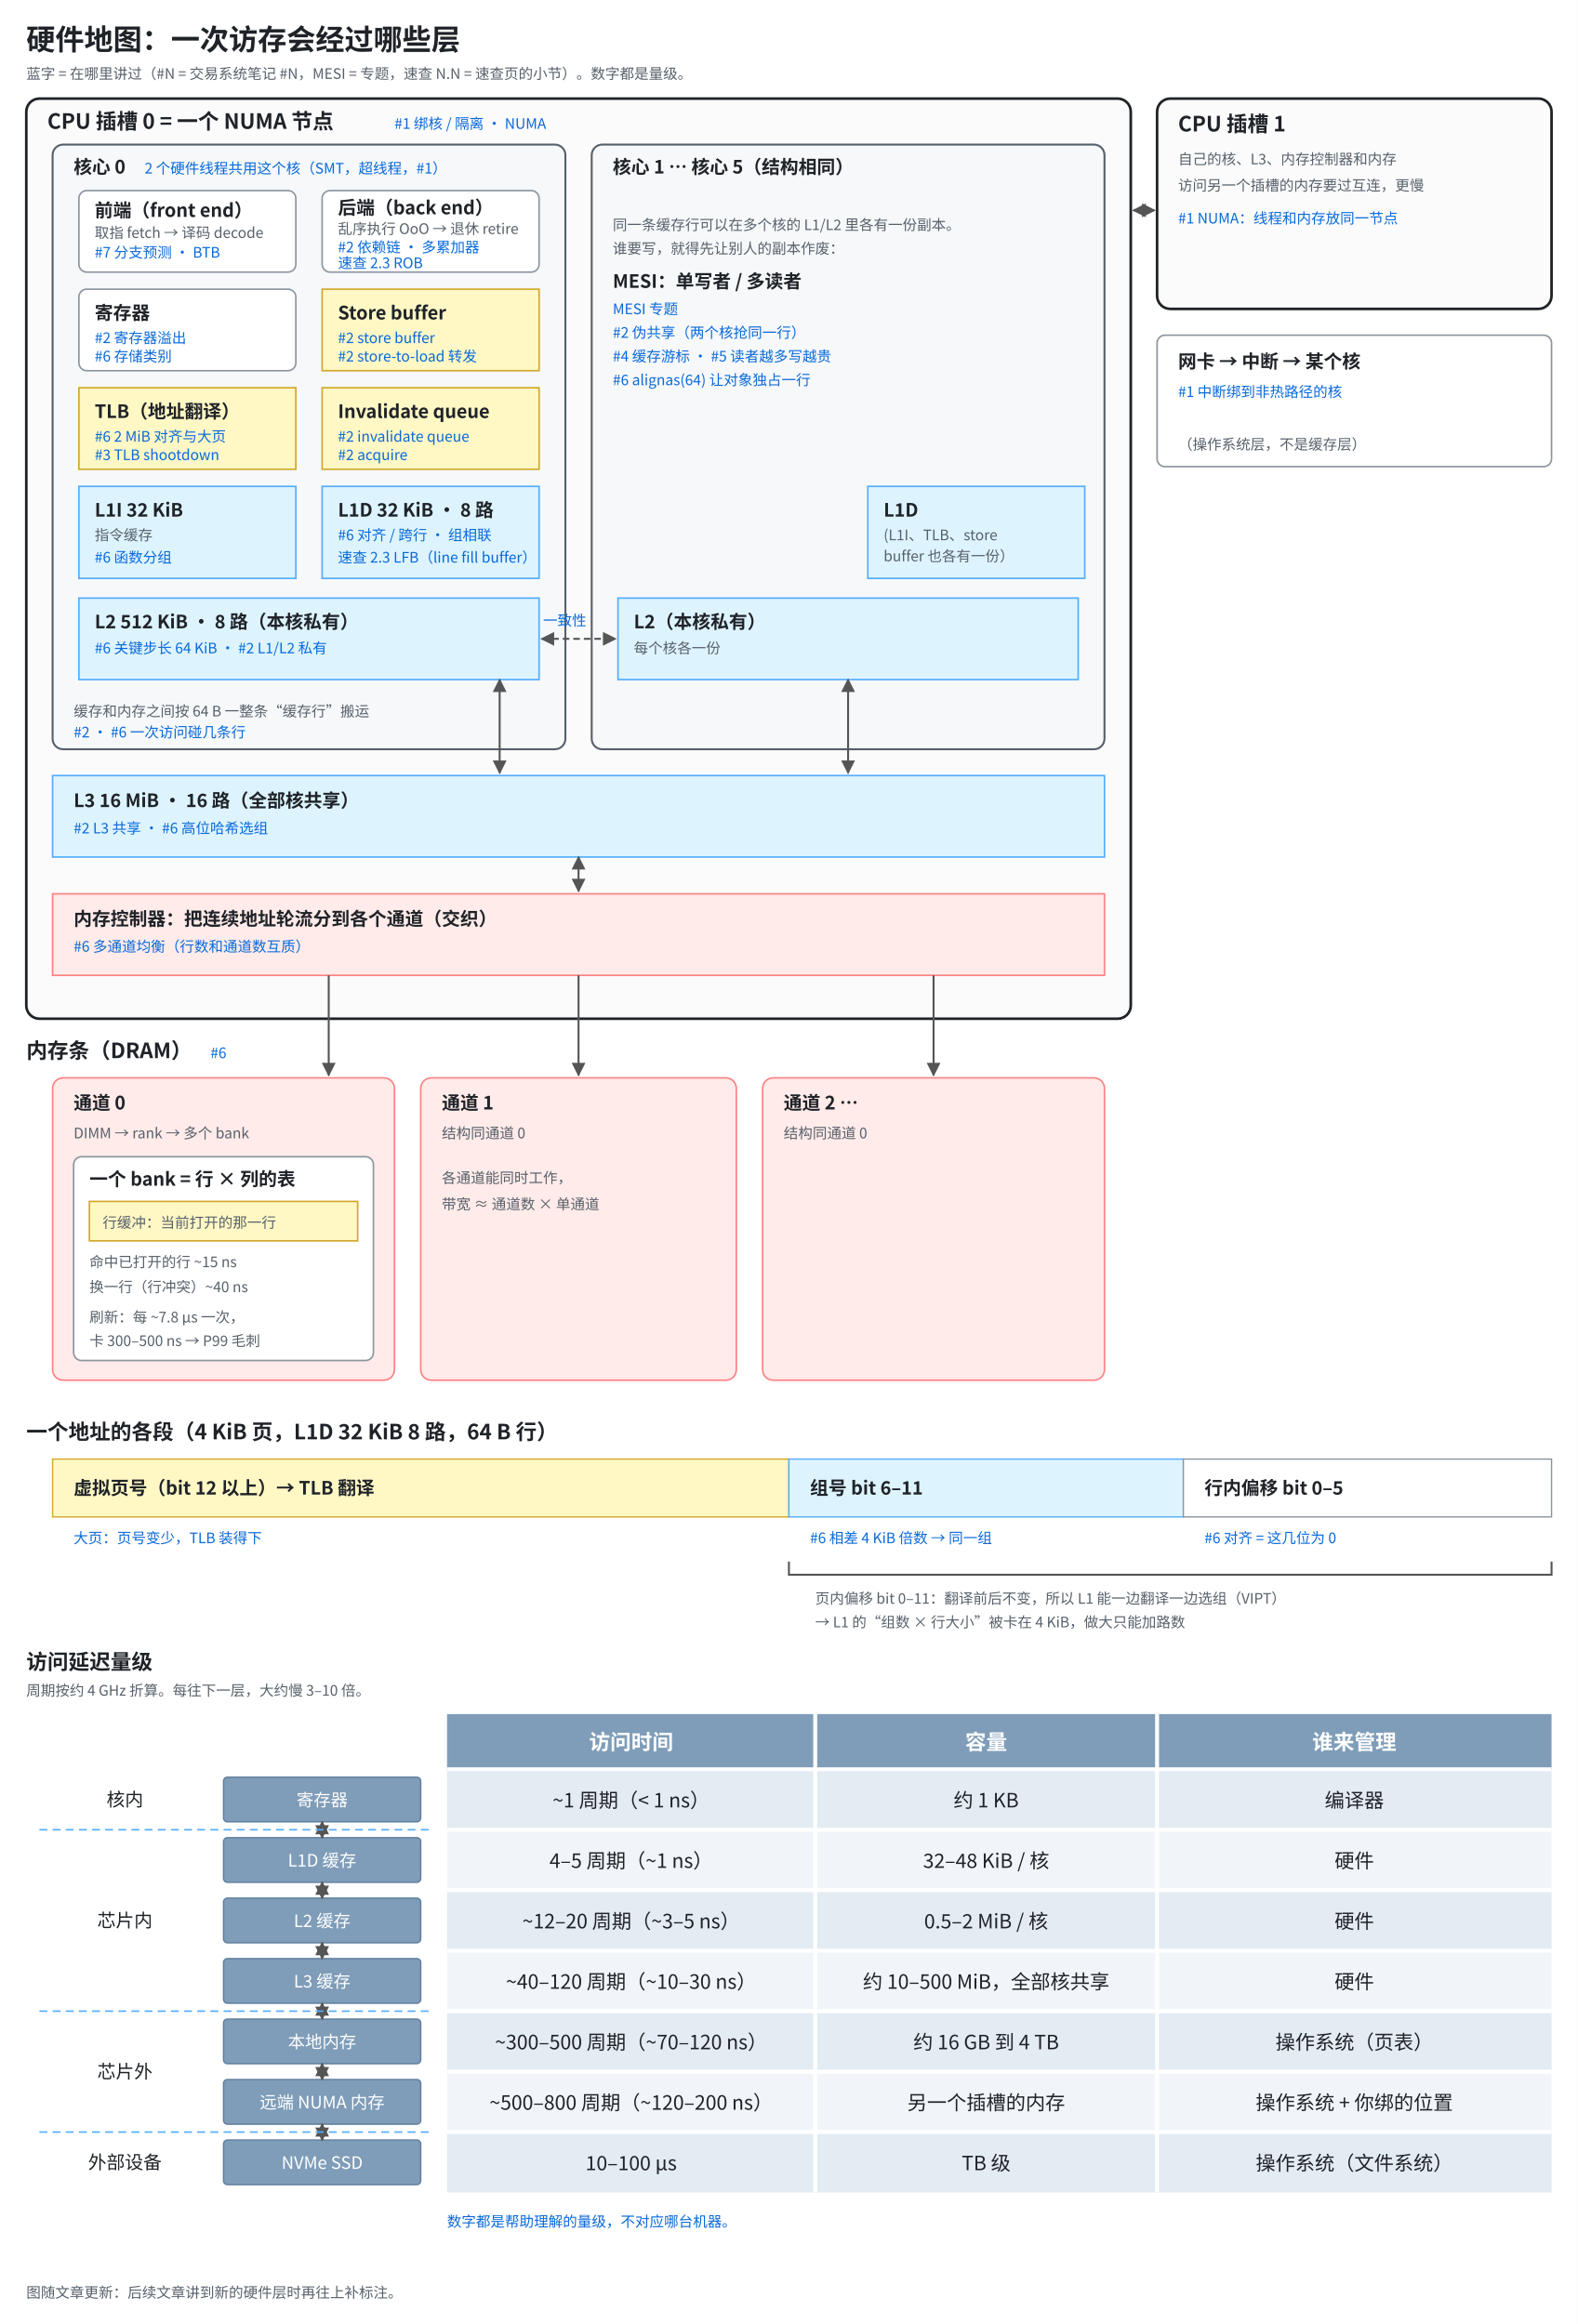
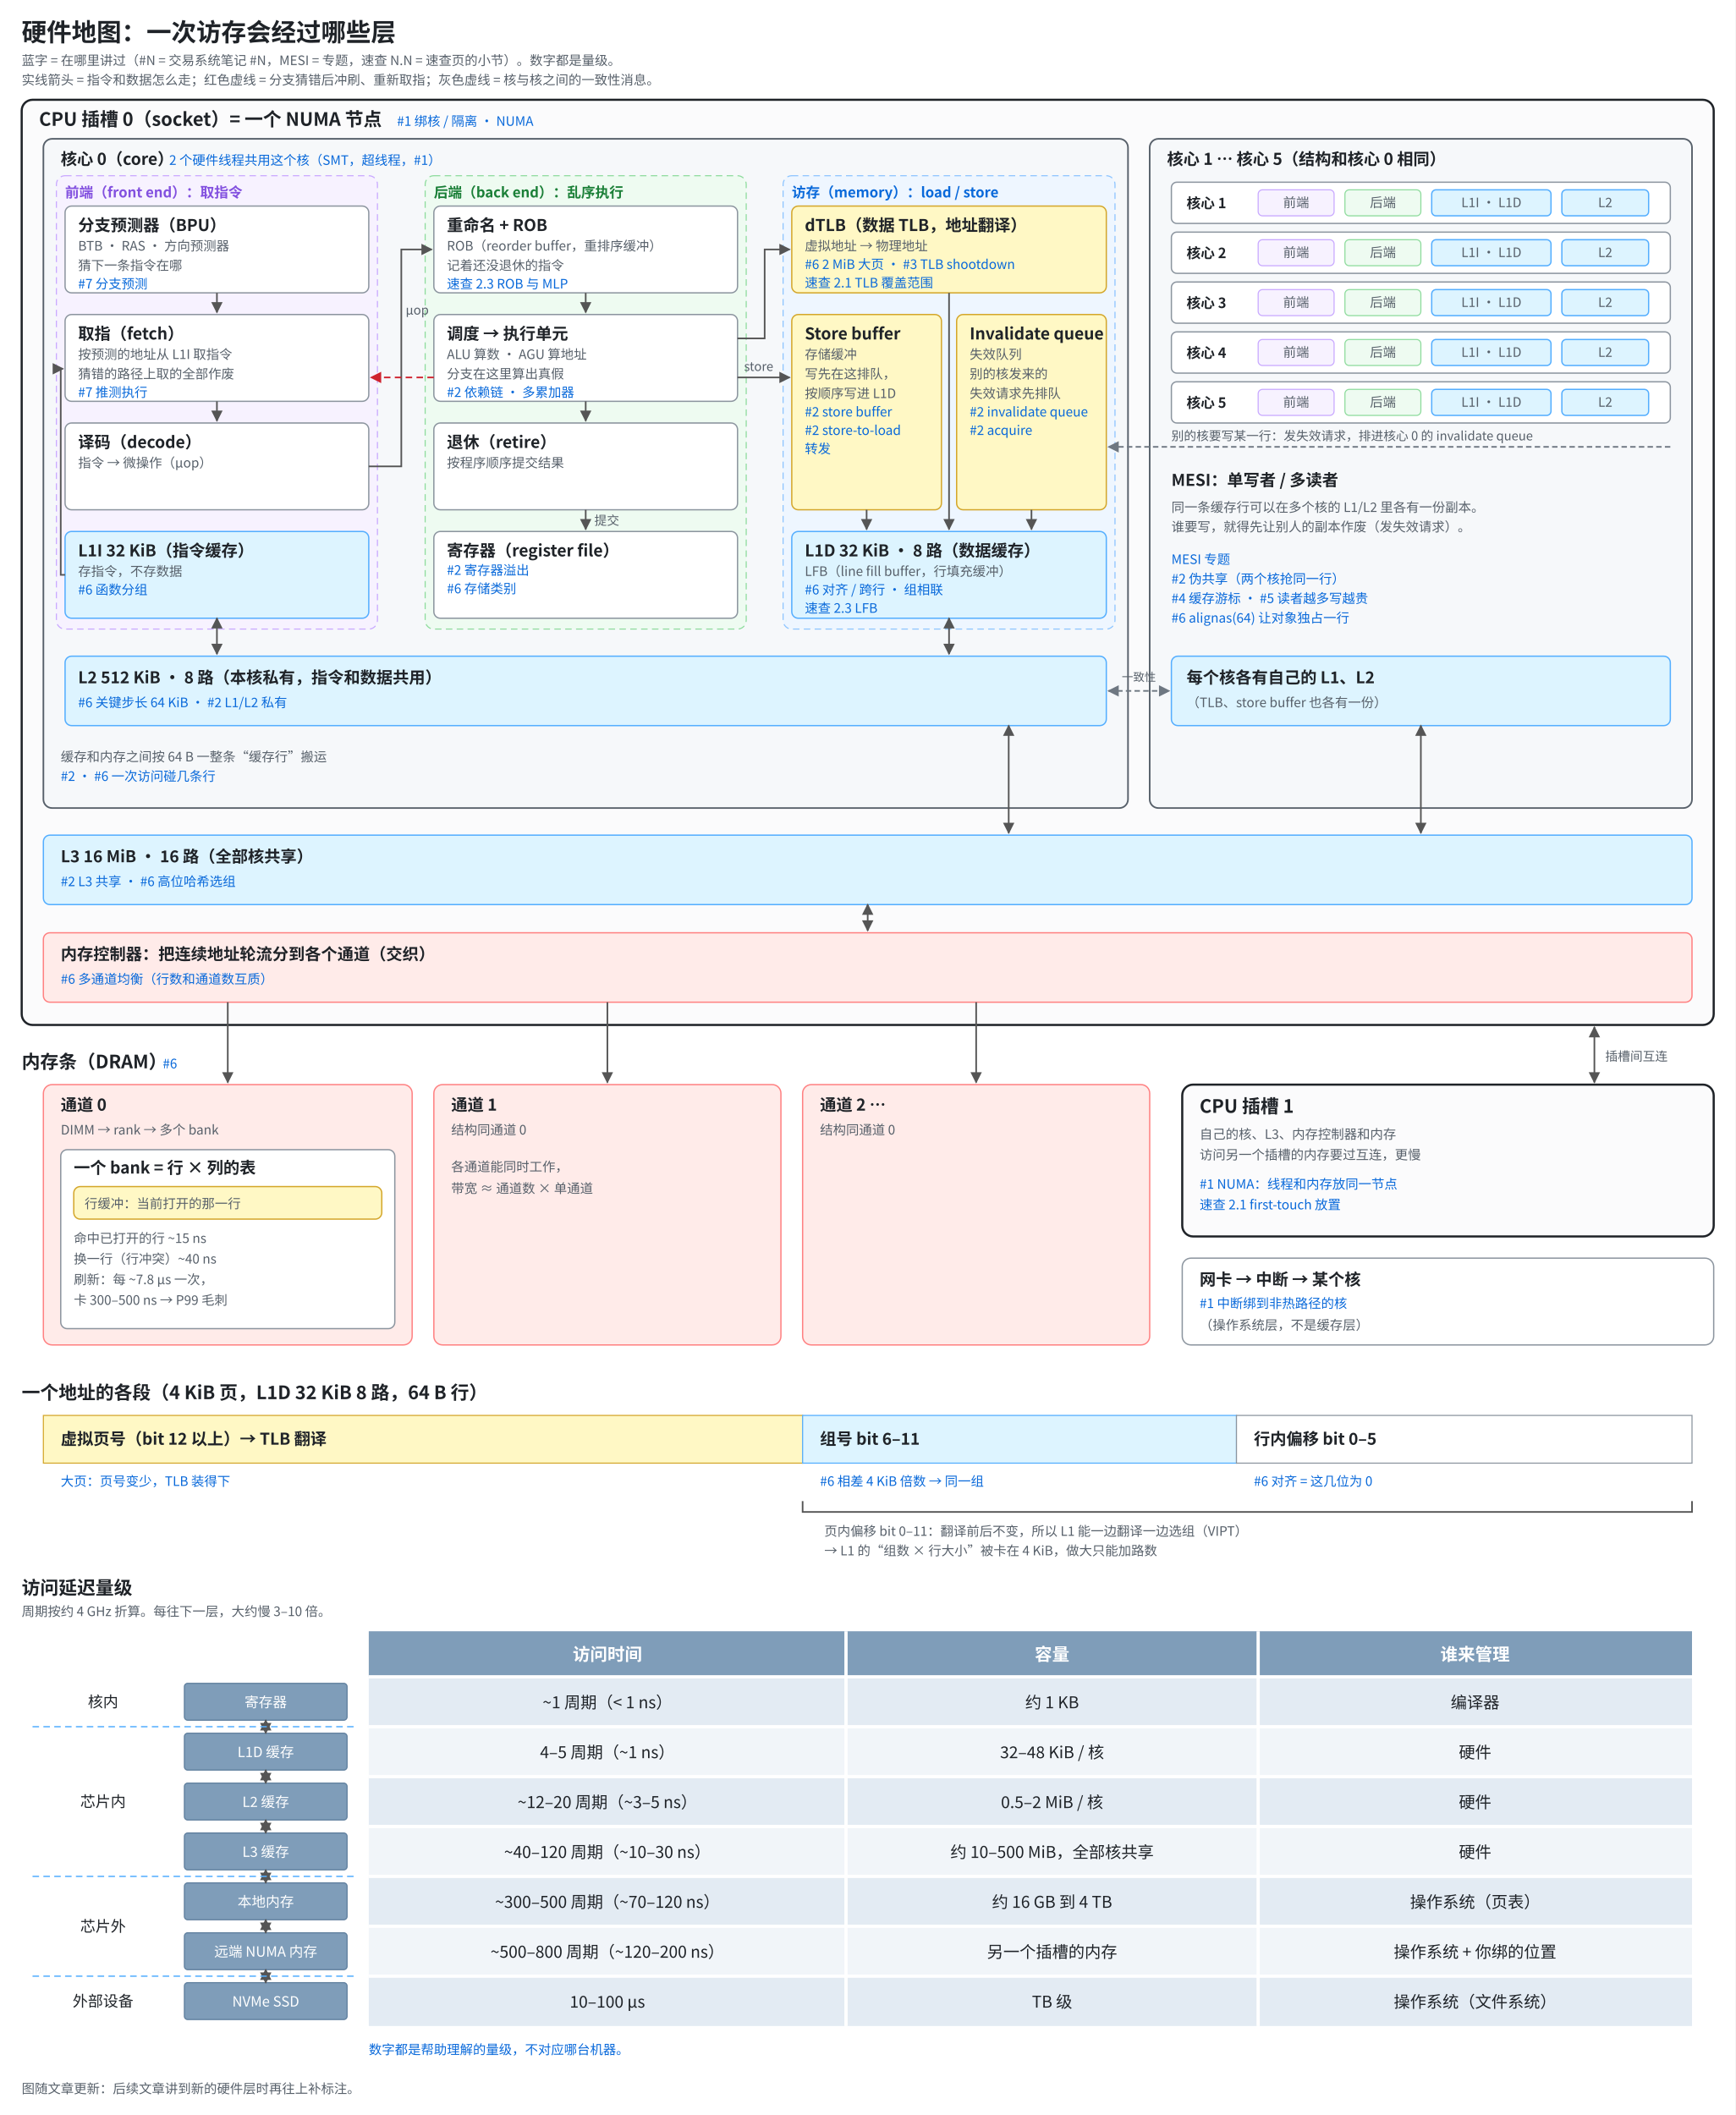
- <svg xmlns="http://www.w3.org/2000/svg" viewBox="0 0 1200 1768" width="1200" height="1768" font-family="PingFang SC, Microsoft YaHei, Noto Sans CJK SC, sans-serif">
+ <svg xmlns="http://www.w3.org/2000/svg" viewBox="0 0 1600 1950" width="1600" height="1950" font-family="PingFang SC, Microsoft YaHei, Noto Sans CJK SC, sans-serif">
  <defs>
    <marker id="arr" viewBox="0 0 10 10" refX="9" refY="5" markerWidth="7" markerHeight="7" orient="auto-start-reverse">
      <path d="M0,0 L10,5 L0,10 z" fill="#555" />
    </marker>
+     <marker id="arrR" viewBox="0 0 10 10" refX="9" refY="5" markerWidth="7" markerHeight="7" orient="auto-start-reverse">
+       <path d="M0,0 L10,5 L0,10 z" fill="#cf222e" />
+     </marker>
+     <marker id="arrG" viewBox="0 0 10 10" refX="9" refY="5" markerWidth="7" markerHeight="7" orient="auto-start-reverse">
+       <path d="M0,0 L10,5 L0,10 z" fill="#6e7781" />
+     </marker>
    <style>
-       .t  { font-size: 14px; font-weight: 600; fill: #1f2328; }
-       .s  { font-size: 11px; fill: #57606a; }
-       .h  { font-size: 16px; font-weight: 700; fill: #1f2328; }
-       .tag{ font-size: 11px; fill: #0969da; }
-       .box   { fill: #ffffff; stroke: #8c959f; stroke-width: 1.2; rx: 6; }
+       .t  { font-size: 15px; font-weight: 600; fill: #1f2328; }
+       .s  { font-size: 12px; fill: #57606a; }
+       .h  { font-size: 17px; font-weight: 700; fill: #1f2328; }
+       .tag{ font-size: 12px; fill: #0969da; }
+       .lab{ font-size: 11.5px; fill: #57606a; }
+       .lane-h { font-size: 13px; font-weight: 700; }
+       .box   { fill: #ffffff; stroke: #8c959f; stroke-width: 1.2; }
      .core  { fill: #f6f8fa; stroke: #57606a; stroke-width: 1.5; }
      .sock  { fill: #fbfbfc; stroke: #1f2328; stroke-width: 2; }
      .cache { fill: #ddf4ff; stroke: #54aeff; stroke-width: 1.2; }
      .buf   { fill: #fff8c5; stroke: #d4a72c; stroke-width: 1.2; }
      .mem   { fill: #ffebe9; stroke: #ff8182; stroke-width: 1.2; }
      .line  { stroke: #555; stroke-width: 1.5; fill: none; }
+       .flush { stroke: #cf222e; stroke-width: 1.5; fill: none; stroke-dasharray: 6 4; }
+       .coh   { stroke: #6e7781; stroke-width: 1.5; fill: none; stroke-dasharray: 5 3; }
    </style>
  </defs>
-   <rect x="0" y="0" width="1200" height="1768" fill="#ffffff" />
-   <text x="20" y="38" class="h" style="font-size:22px">硬件地图：一次访存会经过哪些层</text>
+   <rect x="0" y="0" width="1600" height="1950" fill="#ffffff" />
+   <text x="20" y="38" class="h" style="font-size:23px">硬件地图：一次访存会经过哪些层</text>
  <text x="20" y="60" class="s">蓝字 = 在哪里讲过（#N = 交易系统笔记 #N，MESI = 专题，速查 N.N = 速查页的小节）。数字都是量级。</text>
-   <rect x="20" y="75" width="840" height="700" rx="10" class="sock" />
-   <text x="36" y="98" class="h">CPU 插槽 0 = 一个 NUMA 节点</text>
-   <text x="300" y="98" class="tag">#1 绑核 / 隔离 · NUMA</text>
-   <rect x="40" y="110" width="390" height="460" rx="8" class="core" />
-   <text x="56" y="132" class="t">核心 0</text>
-   <text x="110" y="132" class="tag">2 个硬件线程共用这个核（SMT，超线程，#1）</text>
-   <rect x="60" y="145" width="165" height="62" class="box" />
-   <text x="72" y="165" class="t">前端（front end）</text>
-   <text x="72" y="181" class="s">取指 fetch → 译码 decode</text>
-   <text x="72" y="196" class="tag">#7 分支预测 · BTB</text>
-   <rect x="245" y="145" width="165" height="62" class="box" />
-   <text x="257" y="163" class="t">后端（back end）</text>
-   <text x="257" y="178" class="s">乱序执行 OoO → 退休 retire</text>
-   <text x="257" y="192" class="tag">#2 依赖链 · 多累加器</text>
-   <text x="257" y="204" class="tag">速查 2.3 ROB</text>
-   <rect x="60" y="220" width="165" height="62" class="box" />
-   <text x="72" y="243" class="t">寄存器</text>
-   <text x="72" y="261" class="tag">#2 寄存器溢出</text>
-   <text x="72" y="275" class="tag">#6 存储类别</text>
-   <rect x="245" y="220" width="165" height="62" class="buf" />
-   <text x="257" y="243" class="t">Store buffer</text>
-   <text x="257" y="261" class="tag">#2 store buffer</text>
-   <text x="257" y="275" class="tag">#2 store-to-load 转发</text>
-   <rect x="60" y="295" width="165" height="62" class="buf" />
-   <text x="72" y="318" class="t">TLB（地址翻译）</text>
-   <text x="72" y="336" class="tag">#6 2 MiB 对齐与大页</text>
-   <text x="72" y="350" class="tag">#3 TLB shootdown</text>
-   <rect x="245" y="295" width="165" height="62" class="buf" />
-   <text x="257" y="318" class="t">Invalidate queue</text>
-   <text x="257" y="336" class="tag">#2 invalidate queue</text>
-   <text x="257" y="350" class="tag">#2 acquire</text>
-   <rect x="60" y="370" width="165" height="70" class="cache" />
-   <text x="72" y="393" class="t">L1I 32 KiB</text>
-   <text x="72" y="411" class="s">指令缓存</text>
-   <text x="72" y="428" class="tag">#6 函数分组</text>
-   <rect x="245" y="370" width="165" height="70" class="cache" />
-   <text x="257" y="393" class="t">L1D 32 KiB · 8 路</text>
-   <text x="257" y="411" class="tag">#6 对齐 / 跨行 · 组相联</text>
-   <text x="257" y="428" class="tag">速查 2.3 LFB（line fill buffer）</text>
-   <rect x="60" y="455" width="350" height="62" class="cache" />
-   <text x="72" y="478" class="t">L2 512 KiB · 8 路（本核私有）</text>
-   <text x="72" y="497" class="tag">#6 关键步长 64 KiB · #2 L1/L2 私有</text>
-   <text x="56" y="545" class="s">缓存和内存之间按 64 B 一整条“缓存行”搬运</text>
-   <text x="56" y="561" class="tag">#2 · #6 一次访问碰几条行</text>
-   <rect x="450" y="110" width="390" height="460" rx="8" class="core" />
-   <text x="466" y="132" class="t">核心 1 … 核心 5（结构相同）</text>
-   <text x="466" y="175" class="s">同一条缓存行可以在多个核的 L1/L2 里各有一份副本。</text>
-   <text x="466" y="193" class="s">谁要写，就得先让别人的副本作废：</text>
-   <text x="466" y="219" class="t">MESI：单写者 / 多读者</text>
-   <text x="466" y="239" class="tag">MESI 专题</text>
-   <text x="466" y="257" class="tag">#2 伪共享（两个核抢同一行）</text>
-   <text x="466" y="275" class="tag">#4 缓存游标 · #5 读者越多写越贵</text>
-   <text x="466" y="293" class="tag">#6 alignas(64) 让对象独占一行</text>
-   <rect x="660" y="370" width="165" height="70" class="cache" />
-   <text x="672" y="393" class="t">L1D</text>
-   <text x="672" y="411" class="s">(L1I、TLB、store</text>
-   <text x="672" y="427" class="s">buffer 也各有一份）</text>
-   <rect x="470" y="455" width="350" height="62" class="cache" />
-   <text x="482" y="478" class="t">L2（本核私有）</text>
-   <text x="482" y="497" class="s">每个核各一份</text>
-   <line x1="412" y1="486" x2="468" y2="486" class="line" marker-start="url(#arr)" marker-end="url(#arr)" stroke-dasharray="5 3" />
-   <text x="413" y="476" class="tag">一致性</text>
-   <rect x="40" y="590" width="800" height="62" class="cache" />
-   <text x="56" y="614" class="t">L3 16 MiB · 16 路（全部核共享）</text>
-   <text x="56" y="634" class="tag">#2 L3 共享 · #6 高位哈希选组</text>
-   <line x1="380" y1="517" x2="380" y2="588" class="line" marker-start="url(#arr)" marker-end="url(#arr)" />
-   <line x1="645" y1="517" x2="645" y2="588" class="line" marker-start="url(#arr)" marker-end="url(#arr)" />
-   <rect x="40" y="680" width="800" height="62" class="mem" />
-   <text x="56" y="704" class="t">内存控制器：把连续地址轮流分到各个通道（交织）</text>
-   <text x="56" y="724" class="tag">#6 多通道均衡（行数和通道数互质）</text>
-   <line x1="440" y1="652" x2="440" y2="678" class="line" marker-start="url(#arr)" marker-end="url(#arr)" />
-   <rect x="880" y="75" width="300" height="160" rx="10" class="sock" />
-   <text x="896" y="100" class="h">CPU 插槽 1</text>
-   <text x="896" y="125" class="s">自己的核、L3、内存控制器和内存</text>
-   <text x="896" y="145" class="s">访问另一个插槽的内存要过互连，更慢</text>
-   <text x="896" y="170" class="tag">#1 NUMA：线程和内存放同一节点</text>
-   <line x1="862" y1="160" x2="878" y2="160" class="line" marker-start="url(#arr)" marker-end="url(#arr)" />
-   <rect x="880" y="255" width="300" height="100" rx="8" class="box" />
-   <text x="896" y="280" class="t">网卡 → 中断 → 某个核</text>
-   <text x="896" y="302" class="tag">#1 中断绑到非热路径的核</text>
-   <text x="896" y="342" class="s">（操作系统层，不是缓存层）</text>
-   <text x="20" y="805" class="h">内存条（DRAM）</text>
-   <text x="160" y="805" class="tag">#6</text>
-   <line x1="250" y1="742" x2="250" y2="818" class="line" marker-end="url(#arr)" />
-   <line x1="440" y1="742" x2="440" y2="818" class="line" marker-end="url(#arr)" />
-   <line x1="710" y1="742" x2="710" y2="818" class="line" marker-end="url(#arr)" />
-   <rect x="40" y="820" width="260" height="230" rx="8" class="mem" />
-   <text x="56" y="844" class="t">通道 0</text>
-   <text x="56" y="866" class="s">DIMM → rank → 多个 bank</text>
-   <rect x="56" y="880" width="228" height="155" class="box" />
-   <text x="68" y="902" class="t">一个 bank = 行 × 列的表</text>
-   <rect x="68" y="914" width="204" height="30" class="buf" />
-   <text x="78" y="934" class="s">行缓冲：当前打开的那一行</text>
-   <text x="68" y="964" class="s">命中已打开的行 ~15 ns</text>
-   <text x="68" y="983" class="s">换一行（行冲突）~40 ns</text>
-   <text x="68" y="1006" class="s">刷新：每 ~7.8 µs 一次，</text>
-   <text x="68" y="1024" class="s">卡 300–500 ns → P99 毛刺</text>
-   <rect x="320" y="820" width="240" height="230" rx="8" class="mem" />
-   <text x="336" y="844" class="t">通道 1</text>
-   <text x="336" y="866" class="s">结构同通道 0</text>
-   <text x="336" y="900" class="s">各通道能同时工作，</text>
-   <text x="336" y="920" class="s">带宽 ≈ 通道数 × 单通道</text>
-   <rect x="580" y="820" width="260" height="230" rx="8" class="mem" />
-   <text x="596" y="844" class="t">通道 2 …</text>
-   <text x="596" y="866" class="s">结构同通道 0</text>
-   <text x="20" y="1095" class="h">一个地址的各段（4 KiB 页，L1D 32 KiB 8 路，64 B 行）</text>
-   <rect x="40" y="1110" width="560" height="44" fill="#fff8c5" stroke="#d4a72c" />
-   <rect x="600" y="1110" width="300" height="44" fill="#ddf4ff" stroke="#54aeff" />
-   <rect x="900" y="1110" width="280" height="44" fill="#ffffff" stroke="#8c959f" />
-   <text x="56" y="1137" class="t">虚拟页号（bit 12 以上）→ TLB 翻译</text>
-   <text x="616" y="1137" class="t">组号 bit 6–11</text>
-   <text x="916" y="1137" class="t">行内偏移 bit 0–5</text>
-   <text x="56" y="1174" class="tag">大页：页号变少，TLB 装得下</text>
-   <text x="616" y="1174" class="tag">#6 相差 4 KiB 倍数 → 同一组</text>
-   <text x="916" y="1174" class="tag">#6 对齐 = 这几位为 0</text>
-   <path d="M600,1188 L600,1198 L1180,1198 L1180,1188" class="line" />
-   <text x="620" y="1220" class="s">页内偏移 bit 0–11：翻译前后不变，所以 L1 能一边翻译一边选组（VIPT）</text>
-   <text x="620" y="1238" class="s">→ L1 的“组数 × 行大小”被卡在 4 KiB，做大只能加路数</text>
-   <text x="20" y="1270" class="h">访问延迟量级</text>
-   <text x="20" y="1290" class="s">周期按约 4 GHz 折算。每往下一层，大约慢 3–10 倍。</text>
-   <rect x="340" y="1304" width="840" height="42" fill="#7f9db9" />
-   <text x="480" y="1331" text-anchor="middle" style="font-size:16px;font-weight:700;fill:#ffffff">访问时间</text>
-   <text x="750" y="1331" text-anchor="middle" style="font-size:16px;font-weight:700;fill:#ffffff">容量</text>
-   <text x="1030" y="1331" text-anchor="middle" style="font-size:16px;font-weight:700;fill:#ffffff">谁来管理</text>
-   <line x1="620" y1="1304" x2="620" y2="1668" stroke="#ffffff" stroke-width="3" />
-   <line x1="880" y1="1304" x2="880" y2="1668" stroke="#ffffff" stroke-width="3" />
-   <rect x="340" y="1346" width="840" height="46" fill="#e3ebf3" />
-   <line x1="340" y1="1346" x2="1180" y2="1346" stroke="#ffffff" stroke-width="3" />
-   <text x="480" y="1375" text-anchor="middle" style="font-size:15px;fill:#1f2328">~1 周期（&lt; 1 ns）</text>
-   <text x="750" y="1375" text-anchor="middle" style="font-size:15px;fill:#1f2328">约 1 KB</text>
-   <text x="1030" y="1375" text-anchor="middle" style="font-size:15px;fill:#1f2328">编译器</text>
-   <rect x="170" y="1352" width="150" height="34" rx="3" fill="#7f9db9" stroke="#5d7d9c" />
-   <text x="245" y="1374" text-anchor="middle" style="font-size:13px;fill:#ffffff">寄存器</text>
-   <line x1="620" y1="1346" x2="620" y2="1392" stroke="#ffffff" stroke-width="3" />
-   <line x1="880" y1="1346" x2="880" y2="1392" stroke="#ffffff" stroke-width="3" />
-   <rect x="340" y="1392" width="840" height="46" fill="#f1f5f9" />
-   <line x1="340" y1="1392" x2="1180" y2="1392" stroke="#ffffff" stroke-width="3" />
-   <text x="480" y="1421" text-anchor="middle" style="font-size:15px;fill:#1f2328">4–5 周期（~1 ns）</text>
-   <text x="750" y="1421" text-anchor="middle" style="font-size:15px;fill:#1f2328">32–48 KiB / 核</text>
-   <text x="1030" y="1421" text-anchor="middle" style="font-size:15px;fill:#1f2328">硬件</text>
-   <rect x="170" y="1398" width="150" height="34" rx="3" fill="#7f9db9" stroke="#5d7d9c" />
-   <text x="245" y="1420" text-anchor="middle" style="font-size:13px;fill:#ffffff">L1D 缓存</text>
-   <line x1="620" y1="1392" x2="620" y2="1438" stroke="#ffffff" stroke-width="3" />
-   <line x1="880" y1="1392" x2="880" y2="1438" stroke="#ffffff" stroke-width="3" />
-   <rect x="340" y="1438" width="840" height="46" fill="#e3ebf3" />
-   <line x1="340" y1="1438" x2="1180" y2="1438" stroke="#ffffff" stroke-width="3" />
-   <text x="480" y="1467" text-anchor="middle" style="font-size:15px;fill:#1f2328">~12–20 周期（~3–5 ns）</text>
-   <text x="750" y="1467" text-anchor="middle" style="font-size:15px;fill:#1f2328">0.5–2 MiB / 核</text>
-   <text x="1030" y="1467" text-anchor="middle" style="font-size:15px;fill:#1f2328">硬件</text>
-   <rect x="170" y="1444" width="150" height="34" rx="3" fill="#7f9db9" stroke="#5d7d9c" />
-   <text x="245" y="1466" text-anchor="middle" style="font-size:13px;fill:#ffffff">L2 缓存</text>
-   <line x1="620" y1="1438" x2="620" y2="1484" stroke="#ffffff" stroke-width="3" />
-   <line x1="880" y1="1438" x2="880" y2="1484" stroke="#ffffff" stroke-width="3" />
-   <rect x="340" y="1484" width="840" height="46" fill="#f1f5f9" />
-   <line x1="340" y1="1484" x2="1180" y2="1484" stroke="#ffffff" stroke-width="3" />
-   <text x="480" y="1513" text-anchor="middle" style="font-size:15px;fill:#1f2328">~40–120 周期（~10–30 ns）</text>
-   <text x="750" y="1513" text-anchor="middle" style="font-size:15px;fill:#1f2328">约 10–500 MiB，全部核共享</text>
-   <text x="1030" y="1513" text-anchor="middle" style="font-size:15px;fill:#1f2328">硬件</text>
-   <rect x="170" y="1490" width="150" height="34" rx="3" fill="#7f9db9" stroke="#5d7d9c" />
-   <text x="245" y="1512" text-anchor="middle" style="font-size:13px;fill:#ffffff">L3 缓存</text>
-   <line x1="620" y1="1484" x2="620" y2="1530" stroke="#ffffff" stroke-width="3" />
-   <line x1="880" y1="1484" x2="880" y2="1530" stroke="#ffffff" stroke-width="3" />
-   <rect x="340" y="1530" width="840" height="46" fill="#e3ebf3" />
-   <line x1="340" y1="1530" x2="1180" y2="1530" stroke="#ffffff" stroke-width="3" />
-   <text x="480" y="1559" text-anchor="middle" style="font-size:15px;fill:#1f2328">~300–500 周期（~70–120 ns）</text>
-   <text x="750" y="1559" text-anchor="middle" style="font-size:15px;fill:#1f2328">约 16 GB 到 4 TB</text>
-   <text x="1030" y="1559" text-anchor="middle" style="font-size:15px;fill:#1f2328">操作系统（页表）</text>
-   <rect x="170" y="1536" width="150" height="34" rx="3" fill="#7f9db9" stroke="#5d7d9c" />
-   <text x="245" y="1558" text-anchor="middle" style="font-size:13px;fill:#ffffff">本地内存</text>
-   <line x1="620" y1="1530" x2="620" y2="1576" stroke="#ffffff" stroke-width="3" />
-   <line x1="880" y1="1530" x2="880" y2="1576" stroke="#ffffff" stroke-width="3" />
-   <rect x="340" y="1576" width="840" height="46" fill="#f1f5f9" />
-   <line x1="340" y1="1576" x2="1180" y2="1576" stroke="#ffffff" stroke-width="3" />
-   <text x="480" y="1605" text-anchor="middle" style="font-size:15px;fill:#1f2328">~500–800 周期（~120–200 ns）</text>
-   <text x="750" y="1605" text-anchor="middle" style="font-size:15px;fill:#1f2328">另一个插槽的内存</text>
-   <text x="1030" y="1605" text-anchor="middle" style="font-size:15px;fill:#1f2328">操作系统 + 你绑的位置</text>
-   <rect x="170" y="1582" width="150" height="34" rx="3" fill="#7f9db9" stroke="#5d7d9c" />
-   <text x="245" y="1604" text-anchor="middle" style="font-size:13px;fill:#ffffff">远端 NUMA 内存</text>
-   <line x1="620" y1="1576" x2="620" y2="1622" stroke="#ffffff" stroke-width="3" />
-   <line x1="880" y1="1576" x2="880" y2="1622" stroke="#ffffff" stroke-width="3" />
-   <rect x="340" y="1622" width="840" height="46" fill="#e3ebf3" />
-   <line x1="340" y1="1622" x2="1180" y2="1622" stroke="#ffffff" stroke-width="3" />
-   <text x="480" y="1651" text-anchor="middle" style="font-size:15px;fill:#1f2328">10–100 µs</text>
-   <text x="750" y="1651" text-anchor="middle" style="font-size:15px;fill:#1f2328">TB 级</text>
-   <text x="1030" y="1651" text-anchor="middle" style="font-size:15px;fill:#1f2328">操作系统（文件系统）</text>
-   <rect x="170" y="1628" width="150" height="34" rx="3" fill="#7f9db9" stroke="#5d7d9c" />
-   <text x="245" y="1650" text-anchor="middle" style="font-size:13px;fill:#ffffff">NVMe SSD</text>
-   <line x1="620" y1="1622" x2="620" y2="1668" stroke="#ffffff" stroke-width="3" />
-   <line x1="880" y1="1622" x2="880" y2="1668" stroke="#ffffff" stroke-width="3" />
-   <line x1="245" y1="1386" x2="245" y2="1398" class="line" marker-start="url(#arr)" marker-end="url(#arr)" />
-   <line x1="245" y1="1432" x2="245" y2="1444" class="line" marker-start="url(#arr)" marker-end="url(#arr)" />
-   <line x1="245" y1="1478" x2="245" y2="1490" class="line" marker-start="url(#arr)" marker-end="url(#arr)" />
-   <line x1="245" y1="1524" x2="245" y2="1536" class="line" marker-start="url(#arr)" marker-end="url(#arr)" />
-   <line x1="245" y1="1570" x2="245" y2="1582" class="line" marker-start="url(#arr)" marker-end="url(#arr)" />
-   <line x1="245" y1="1616" x2="245" y2="1628" class="line" marker-start="url(#arr)" marker-end="url(#arr)" />
-   <text x="95" y="1374" text-anchor="middle" style="font-size:14px;fill:#1f2328">核内</text>
-   <line x1="30" y1="1392" x2="330" y2="1392" stroke="#54aeff" stroke-width="1.2" stroke-dasharray="6 4" />
-   <text x="95" y="1466" text-anchor="middle" style="font-size:14px;fill:#1f2328">芯片内</text>
-   <line x1="30" y1="1530" x2="330" y2="1530" stroke="#54aeff" stroke-width="1.2" stroke-dasharray="6 4" />
-   <text x="95" y="1581" text-anchor="middle" style="font-size:14px;fill:#1f2328">芯片外</text>
-   <line x1="30" y1="1622" x2="330" y2="1622" stroke="#54aeff" stroke-width="1.2" stroke-dasharray="6 4" />
-   <text x="95" y="1650" text-anchor="middle" style="font-size:14px;fill:#1f2328">外部设备</text>
-   <text x="340" y="1694" class="tag">数字都是帮助理解的量级，不对应哪台机器。</text>
-   <text x="20" y="1748" class="s">图随文章更新：后续文章讲到新的硬件层时再往上补标注。</text>
+   <text x="20" y="78" class="s">实线箭头 = 指令和数据怎么走；红色虚线 = 分支猜错后冲刷、重新取指；灰色虚线 = 核与核之间的一致性消息。</text>
+   <rect x="20" y="92" width="1560" height="853" rx="10" class="sock" />
+   <text x="36" y="116" class="h">CPU 插槽 0（socket）= 一个 NUMA 节点</text>
+   <text x="366" y="116" class="tag">#1 绑核 / 隔离 · NUMA</text>
+   <rect x="40" y="128" width="1000" height="617" rx="8" class="core" />
+   <text x="56" y="152" class="t">核心 0（core）</text>
+   <text x="156" y="152" class="tag">2 个硬件线程共用这个核（SMT，超线程，#1）</text>
+   <rect x="52" y="162" width="296" height="418" rx="8" fill="#f7f2ff" stroke="#c8a8ff" stroke-dasharray="6 4" />
+   <text x="60" y="182" class="lane-h" style="fill:#8250df">前端（front end）：取指令</text>
+   <rect x="392" y="162" width="296" height="418" rx="8" fill="#eefbf1" stroke="#8ddb9c" stroke-dasharray="6 4" />
+   <text x="400" y="182" class="lane-h" style="fill:#1a7f37">后端（back end）：乱序执行</text>
+   <rect x="722" y="162" width="306" height="418" rx="8" fill="#eef6ff" stroke="#8cc4ff" stroke-dasharray="6 4" />
+   <text x="730" y="182" class="lane-h" style="fill:#0969da">访存（memory）：load / store</text>
+   <rect x="60" y="190" width="280" height="80" rx="6" class="box" />
+   <text x="72" y="213" class="t">分支预测器（BPU）</text>
+   <text x="72" y="231" class="s">BTB · RAS · 方向预测器</text>
+   <text x="72" y="249" class="s">猜下一条指令在哪</text>
+   <text x="72" y="266" class="tag">#7 分支预测</text>
+   <rect x="60" y="290" width="280" height="80" rx="6" class="box" />
+   <text x="72" y="313" class="t">取指（fetch）</text>
+   <text x="72" y="331" class="s">按预测的地址从 L1I 取指令</text>
+   <text x="72" y="349" class="s">猜错的路径上取的全部作废</text>
+   <text x="72" y="366" class="tag">#7 推测执行</text>
+   <rect x="60" y="390" width="280" height="80" rx="6" class="box" />
+   <text x="72" y="413" class="t">译码（decode）</text>
+   <text x="72" y="431" class="s">指令 → 微操作（µop）</text>
+   <rect x="60" y="490" width="280" height="80" rx="6" class="cache" />
+   <text x="72" y="513" class="t">L1I 32 KiB（指令缓存）</text>
+   <text x="72" y="531" class="s">存指令，不存数据</text>
+   <text x="72" y="548" class="tag">#6 函数分组</text>
+   <rect x="400" y="190" width="280" height="80" rx="6" class="box" />
+   <text x="412" y="213" class="t">重命名 + ROB</text>
+   <text x="412" y="231" class="s">ROB（reorder buffer，重排序缓冲）</text>
+   <text x="412" y="249" class="s">记着还没退休的指令</text>
+   <text x="412" y="266" class="tag">速查 2.3 ROB 与 MLP</text>
+   <rect x="400" y="290" width="280" height="80" rx="6" class="box" />
+   <text x="412" y="313" class="t">调度 → 执行单元</text>
+   <text x="412" y="331" class="s">ALU 算数 · AGU 算地址</text>
+   <text x="412" y="349" class="s">分支在这里算出真假</text>
+   <text x="412" y="366" class="tag">#2 依赖链 · 多累加器</text>
+   <rect x="400" y="390" width="280" height="80" rx="6" class="box" />
+   <text x="412" y="413" class="t">退休（retire）</text>
+   <text x="412" y="431" class="s">按程序顺序提交结果</text>
+   <rect x="400" y="490" width="280" height="80" rx="6" class="box" />
+   <text x="412" y="513" class="t">寄存器（register file）</text>
+   <text x="412" y="530" class="tag">#2 寄存器溢出</text>
+   <text x="412" y="547" class="tag">#6 存储类别</text>
+   <rect x="730" y="190" width="290" height="80" rx="6" class="buf" />
+   <text x="742" y="213" class="t">dTLB（数据 TLB，地址翻译）</text>
+   <text x="742" y="231" class="s">虚拟地址 → 物理地址</text>
+   <text x="742" y="248" class="tag">#6 2 MiB 大页 · #3 TLB shootdown</text>
+   <text x="742" y="265" class="tag">速查 2.1 TLB 覆盖范围</text>
+   <rect x="730" y="290" width="138" height="180" rx="6" class="buf" />
+   <text x="742" y="313" class="t">Store buffer</text>
+   <text x="742" y="331" class="s">存储缓冲</text>
+   <text x="742" y="349" class="s">写先在这排队，</text>
+   <text x="742" y="367" class="s">按顺序写进 L1D</text>
+   <text x="742" y="384" class="tag">#2 store buffer</text>
+   <text x="742" y="401" class="tag">#2 store-to-load</text>
+   <text x="742" y="418" class="tag">转发</text>
+   <rect x="882" y="290" width="138" height="180" rx="6" class="buf" />
+   <text x="894" y="313" class="t">Invalidate queue</text>
+   <text x="894" y="331" class="s">失效队列</text>
+   <text x="894" y="349" class="s">别的核发来的</text>
+   <text x="894" y="367" class="s">失效请求先排队</text>
+   <text x="894" y="384" class="tag">#2 invalidate queue</text>
+   <text x="894" y="401" class="tag">#2 acquire</text>
+   <rect x="730" y="490" width="290" height="80" rx="6" class="cache" />
+   <text x="742" y="513" class="t">L1D 32 KiB · 8 路（数据缓存）</text>
+   <text x="742" y="531" class="s">LFB（line fill buffer，行填充缓冲）</text>
+   <text x="742" y="548" class="tag">#6 对齐 / 跨行 · 组相联</text>
+   <text x="742" y="565" class="tag">速查 2.3 LFB</text>
+   <rect x="60" y="605" width="960" height="64" rx="6" class="cache" />
+   <text x="72" y="630" class="t">L2 512 KiB · 8 路（本核私有，指令和数据共用）</text>
+   <text x="72" y="652" class="tag">#6 关键步长 64 KiB · #2 L1/L2 私有</text>
+   <text x="56" y="702" class="s">缓存和内存之间按 64 B 一整条“缓存行”搬运</text>
+   <text x="56" y="720" class="tag">#2 · #6 一次访问碰几条行</text>
+   <path d="M200,270 L200,288" class="line" marker-end="url(#arr)" />
+   <path d="M200,370 L200,388" class="line" marker-end="url(#arr)" />
+   <path d="M60,530 L56,530 L56,340 L58,340" class="line" marker-end="url(#arr)" />
+   <path d="M340,430 L370,430 L370,230 L398,230" class="line" marker-end="url(#arr)" />
+   <text x="374" y="290" class="lab">µop</text>
+   <path d="M540,270 L540,288" class="line" marker-end="url(#arr)" />
+   <path d="M540,370 L540,388" class="line" marker-end="url(#arr)" />
+   <path d="M540,470 L540,488" class="line" marker-end="url(#arr)" />
+   <text x="548" y="484" class="lab">提交</text>
+   <path d="M400,348 L342,348" class="flush" marker-end="url(#arrR)" />
+   <path d="M680,312 L705,312 L705,230 L728,230" class="line" marker-end="url(#arr)" />
+   <path d="M680,348 L728,348" class="line" marker-end="url(#arr)" />
+   <text x="686" y="342" class="lab">store</text>
+   <path d="M875,270 L875,488" class="line" marker-end="url(#arr)" />
+   <path d="M799,470 L799,488" class="line" marker-end="url(#arr)" />
+   <path d="M951,470 L951,488" class="line" marker-end="url(#arr)" />
+   <path d="M200,570 L200,603" class="line" marker-start="url(#arr)" marker-end="url(#arr)" />
+   <path d="M875,570 L875,603" class="line" marker-start="url(#arr)" marker-end="url(#arr)" />
+   <rect x="1060" y="128" width="500" height="617" rx="8" class="core" />
+   <text x="1076" y="152" class="t">核心 1 … 核心 5（结构和核心 0 相同）</text>
+   <rect x="1080" y="168" width="460" height="38" rx="5" class="box" />
+   <text x="1094" y="192" class="t" style="font-size:13px">核心 1</text>
+   <rect x="1160" y="175" width="70" height="24" rx="4" fill="#f7f2ff" stroke="#c8a8ff" />
+   <text x="1195.0" y="191" class="s" text-anchor="middle">前端</text>
+   <rect x="1240" y="175" width="70" height="24" rx="4" fill="#eefbf1" stroke="#8ddb9c" />
+   <text x="1275.0" y="191" class="s" text-anchor="middle">后端</text>
+   <rect x="1320" y="175" width="110" height="24" rx="4" class="cache" />
+   <text x="1375.0" y="191" class="s" text-anchor="middle">L1I · L1D</text>
+   <rect x="1440" y="175" width="80" height="24" rx="4" class="cache" />
+   <text x="1480.0" y="191" class="s" text-anchor="middle">L2</text>
+   <rect x="1080" y="214" width="460" height="38" rx="5" class="box" />
+   <text x="1094" y="238" class="t" style="font-size:13px">核心 2</text>
+   <rect x="1160" y="221" width="70" height="24" rx="4" fill="#f7f2ff" stroke="#c8a8ff" />
+   <text x="1195.0" y="237" class="s" text-anchor="middle">前端</text>
+   <rect x="1240" y="221" width="70" height="24" rx="4" fill="#eefbf1" stroke="#8ddb9c" />
+   <text x="1275.0" y="237" class="s" text-anchor="middle">后端</text>
+   <rect x="1320" y="221" width="110" height="24" rx="4" class="cache" />
+   <text x="1375.0" y="237" class="s" text-anchor="middle">L1I · L1D</text>
+   <rect x="1440" y="221" width="80" height="24" rx="4" class="cache" />
+   <text x="1480.0" y="237" class="s" text-anchor="middle">L2</text>
+   <rect x="1080" y="260" width="460" height="38" rx="5" class="box" />
+   <text x="1094" y="284" class="t" style="font-size:13px">核心 3</text>
+   <rect x="1160" y="267" width="70" height="24" rx="4" fill="#f7f2ff" stroke="#c8a8ff" />
+   <text x="1195.0" y="283" class="s" text-anchor="middle">前端</text>
+   <rect x="1240" y="267" width="70" height="24" rx="4" fill="#eefbf1" stroke="#8ddb9c" />
+   <text x="1275.0" y="283" class="s" text-anchor="middle">后端</text>
+   <rect x="1320" y="267" width="110" height="24" rx="4" class="cache" />
+   <text x="1375.0" y="283" class="s" text-anchor="middle">L1I · L1D</text>
+   <rect x="1440" y="267" width="80" height="24" rx="4" class="cache" />
+   <text x="1480.0" y="283" class="s" text-anchor="middle">L2</text>
+   <rect x="1080" y="306" width="460" height="38" rx="5" class="box" />
+   <text x="1094" y="330" class="t" style="font-size:13px">核心 4</text>
+   <rect x="1160" y="313" width="70" height="24" rx="4" fill="#f7f2ff" stroke="#c8a8ff" />
+   <text x="1195.0" y="329" class="s" text-anchor="middle">前端</text>
+   <rect x="1240" y="313" width="70" height="24" rx="4" fill="#eefbf1" stroke="#8ddb9c" />
+   <text x="1275.0" y="329" class="s" text-anchor="middle">后端</text>
+   <rect x="1320" y="313" width="110" height="24" rx="4" class="cache" />
+   <text x="1375.0" y="329" class="s" text-anchor="middle">L1I · L1D</text>
+   <rect x="1440" y="313" width="80" height="24" rx="4" class="cache" />
+   <text x="1480.0" y="329" class="s" text-anchor="middle">L2</text>
+   <rect x="1080" y="352" width="460" height="38" rx="5" class="box" />
+   <text x="1094" y="376" class="t" style="font-size:13px">核心 5</text>
+   <rect x="1160" y="359" width="70" height="24" rx="4" fill="#f7f2ff" stroke="#c8a8ff" />
+   <text x="1195.0" y="375" class="s" text-anchor="middle">前端</text>
+   <rect x="1240" y="359" width="70" height="24" rx="4" fill="#eefbf1" stroke="#8ddb9c" />
+   <text x="1275.0" y="375" class="s" text-anchor="middle">后端</text>
+   <rect x="1320" y="359" width="110" height="24" rx="4" class="cache" />
+   <text x="1375.0" y="375" class="s" text-anchor="middle">L1I · L1D</text>
+   <rect x="1440" y="359" width="80" height="24" rx="4" class="cache" />
+   <text x="1480.0" y="375" class="s" text-anchor="middle">L2</text>
+   <text x="1080" y="448" class="t">MESI：单写者 / 多读者</text>
+   <text x="1080" y="472" class="s">同一条缓存行可以在多个核的 L1/L2 里各有一份副本。</text>
+   <text x="1080" y="490" class="s">谁要写，就得先让别人的副本作废（发失效请求）。</text>
+   <text x="1080" y="520" class="tag">MESI 专题</text>
+   <text x="1080" y="538" class="tag">#2 伪共享（两个核抢同一行）</text>
+   <text x="1080" y="556" class="tag">#4 缓存游标 · #5 读者越多写越贵</text>
+   <text x="1080" y="574" class="tag">#6 alignas(64) 让对象独占一行</text>
+   <rect x="1080" y="605" width="460" height="64" rx="6" class="cache" />
+   <text x="1094" y="630" class="t">每个核各有自己的 L1、L2</text>
+   <text x="1094" y="652" class="s">（TLB、store buffer 也各有一份）</text>
+   <path d="M1540,412 L1022,412" class="coh" marker-end="url(#arrG)" />
+   <text x="1080" y="406" class="lab">别的核要写某一行：发失效请求，排进核心 0 的 invalidate queue</text>
+   <path d="M1022,637 L1078,637" class="coh" marker-start="url(#arrG)" marker-end="url(#arrG)" />
+   <text x="1050.0" y="628" class="lab" text-anchor="middle" style="font-size:10.5px">一致性</text>
+   <rect x="40" y="770" width="1520" height="64" rx="6" class="cache" />
+   <text x="56" y="795" class="t">L3 16 MiB · 16 路（全部核共享）</text>
+   <text x="56" y="817" class="tag">#2 L3 共享 · #6 高位哈希选组</text>
+   <path d="M930,669 L930,768" class="line" marker-start="url(#arr)" marker-end="url(#arr)" />
+   <path d="M1310,669 L1310,768" class="line" marker-start="url(#arr)" marker-end="url(#arr)" />
+   <rect x="40" y="860" width="1520" height="64" rx="6" class="mem" />
+   <text x="56" y="885" class="t">内存控制器：把连续地址轮流分到各个通道（交织）</text>
+   <text x="56" y="907" class="tag">#6 多通道均衡（行数和通道数互质）</text>
+   <path d="M800,834 L800,858" class="line" marker-start="url(#arr)" marker-end="url(#arr)" />
+   <text x="20" y="985" class="h">内存条（DRAM）</text>
+   <text x="150" y="985" class="tag">#6</text>
+   <path d="M210,924 L210,998" class="line" marker-end="url(#arr)" />
+   <path d="M560,924 L560,998" class="line" marker-end="url(#arr)" />
+   <path d="M900,924 L900,998" class="line" marker-end="url(#arr)" />
+   <rect x="40" y="1000" width="340" height="240" rx="8" class="mem" />
+   <text x="56" y="1024" class="t">通道 0</text>
+   <text x="56" y="1046" class="s">DIMM → rank → 多个 bank</text>
+   <rect x="56" y="1060" width="308" height="165" rx="6" class="box" />
+   <text x="68" y="1082" class="t">一个 bank = 行 × 列的表</text>
+   <rect x="68" y="1094" width="284" height="30" rx="6" class="buf" />
+   <text x="78" y="1114" class="s">行缓冲：当前打开的那一行</text>
+   <text x="68" y="1146" class="s">命中已打开的行 ~15 ns</text>
+   <text x="68" y="1165" class="s">换一行（行冲突）~40 ns</text>
+   <text x="68" y="1184" class="s">刷新：每 ~7.8 µs 一次，</text>
+   <text x="68" y="1203" class="s">卡 300–500 ns → P99 毛刺</text>
+   <rect x="400" y="1000" width="320" height="240" rx="8" class="mem" />
+   <text x="416" y="1024" class="t">通道 1</text>
+   <text x="416" y="1046" class="s">结构同通道 0</text>
+   <text x="416" y="1080" class="s">各通道能同时工作，</text>
+   <text x="416" y="1100" class="s">带宽 ≈ 通道数 × 单通道</text>
+   <rect x="740" y="1000" width="320" height="240" rx="8" class="mem" />
+   <text x="756" y="1024" class="t">通道 2 …</text>
+   <text x="756" y="1046" class="s">结构同通道 0</text>
+   <rect x="1090" y="1000" width="490" height="140" rx="10" class="sock" />
+   <text x="1106" y="1026" class="h">CPU 插槽 1</text>
+   <text x="1106" y="1050" class="s">自己的核、L3、内存控制器和内存</text>
+   <text x="1106" y="1069" class="s">访问另一个插槽的内存要过互连，更慢</text>
+   <text x="1106" y="1096" class="tag">#1 NUMA：线程和内存放同一节点</text>
+   <text x="1106" y="1115" class="tag">速查 2.1 first-touch 放置</text>
+   <path d="M1470,947 L1470,998" class="line" marker-start="url(#arr)" marker-end="url(#arr)" />
+   <text x="1480" y="978" class="lab">插槽间互连</text>
+   <rect x="1090" y="1160" width="490" height="80" rx="8" class="box" />
+   <text x="1106" y="1185" class="t">网卡 → 中断 → 某个核</text>
+   <text x="1106" y="1206" class="tag">#1 中断绑到非热路径的核</text>
+   <text x="1106" y="1226" class="s">（操作系统层，不是缓存层）</text>
+   <text x="20" y="1290" class="h">一个地址的各段（4 KiB 页，L1D 32 KiB 8 路，64 B 行）</text>
+   <rect x="40" y="1305" width="700" height="44" fill="#fff8c5" stroke="#d4a72c" />
+   <text x="56" y="1332" class="t">虚拟页号（bit 12 以上）→ TLB 翻译</text>
+   <text x="56" y="1370" class="tag">大页：页号变少，TLB 装得下</text>
+   <rect x="740" y="1305" width="400" height="44" fill="#ddf4ff" stroke="#54aeff" />
+   <text x="756" y="1332" class="t">组号 bit 6–11</text>
+   <text x="756" y="1370" class="tag">#6 相差 4 KiB 倍数 → 同一组</text>
+   <rect x="1140" y="1305" width="420" height="44" fill="#ffffff" stroke="#8c959f" />
+   <text x="1156" y="1332" class="t">行内偏移 bit 0–5</text>
+   <text x="1156" y="1370" class="tag">#6 对齐 = 这几位为 0</text>
+   <path d="M740,1384 L740,1394 L1560,1394 L1560,1384" class="line" />
+   <text x="760" y="1416" class="s">页内偏移 bit 0–11：翻译前后不变，所以 L1 能一边翻译一边选组（VIPT）</text>
+   <text x="760" y="1434" class="s">→ L1 的“组数 × 行大小”被卡在 4 KiB，做大只能加路数</text>
+   <text x="20" y="1470" class="h">访问延迟量级</text>
+   <text x="20" y="1490" class="s">周期按约 4 GHz 折算。每往下一层，大约慢 3–10 倍。</text>
+   <rect x="340" y="1504" width="1220" height="42" fill="#7f9db9" />
+   <text x="560.0" y="1531" class="t" text-anchor="middle" style="font-size:16px;font-weight:700;fill:#ffffff">访问时间</text>
+   <text x="970.0" y="1531" class="t" text-anchor="middle" style="font-size:16px;font-weight:700;fill:#ffffff">容量</text>
+   <text x="1360.0" y="1531" class="t" text-anchor="middle" style="font-size:16px;font-weight:700;fill:#ffffff">谁来管理</text>
+   <rect x="340" y="1546" width="1220" height="46" fill="#e3ebf3" />
+   <line x1="340" y1="1546" x2="1560" y2="1546" stroke="#ffffff" stroke-width="3" />
+   <text x="560.0" y="1575" class="t" text-anchor="middle" style="font-size:15px;font-weight:400">~1 周期（&lt; 1 ns）</text>
+   <text x="970.0" y="1575" class="t" text-anchor="middle" style="font-size:15px;font-weight:400">约 1 KB</text>
+   <text x="1360.0" y="1575" class="t" text-anchor="middle" style="font-size:15px;font-weight:400">编译器</text>
+   <rect x="170" y="1552" width="150" height="34" rx="3" fill="#7f9db9" stroke="#5d7d9c" />
+   <text x="245" y="1574" class="t" text-anchor="middle" style="font-size:13px;font-weight:400;fill:#ffffff">寄存器</text>
+   <rect x="340" y="1592" width="1220" height="46" fill="#f1f5f9" />
+   <line x1="340" y1="1592" x2="1560" y2="1592" stroke="#ffffff" stroke-width="3" />
+   <text x="560.0" y="1621" class="t" text-anchor="middle" style="font-size:15px;font-weight:400">4–5 周期（~1 ns）</text>
+   <text x="970.0" y="1621" class="t" text-anchor="middle" style="font-size:15px;font-weight:400">32–48 KiB / 核</text>
+   <text x="1360.0" y="1621" class="t" text-anchor="middle" style="font-size:15px;font-weight:400">硬件</text>
+   <rect x="170" y="1598" width="150" height="34" rx="3" fill="#7f9db9" stroke="#5d7d9c" />
+   <text x="245" y="1620" class="t" text-anchor="middle" style="font-size:13px;font-weight:400;fill:#ffffff">L1D 缓存</text>
+   <path d="M245,1586 L245,1598" class="line" marker-start="url(#arr)" marker-end="url(#arr)" />
+   <rect x="340" y="1638" width="1220" height="46" fill="#e3ebf3" />
+   <line x1="340" y1="1638" x2="1560" y2="1638" stroke="#ffffff" stroke-width="3" />
+   <text x="560.0" y="1667" class="t" text-anchor="middle" style="font-size:15px;font-weight:400">~12–20 周期（~3–5 ns）</text>
+   <text x="970.0" y="1667" class="t" text-anchor="middle" style="font-size:15px;font-weight:400">0.5–2 MiB / 核</text>
+   <text x="1360.0" y="1667" class="t" text-anchor="middle" style="font-size:15px;font-weight:400">硬件</text>
+   <rect x="170" y="1644" width="150" height="34" rx="3" fill="#7f9db9" stroke="#5d7d9c" />
+   <text x="245" y="1666" class="t" text-anchor="middle" style="font-size:13px;font-weight:400;fill:#ffffff">L2 缓存</text>
+   <path d="M245,1632 L245,1644" class="line" marker-start="url(#arr)" marker-end="url(#arr)" />
+   <rect x="340" y="1684" width="1220" height="46" fill="#f1f5f9" />
+   <line x1="340" y1="1684" x2="1560" y2="1684" stroke="#ffffff" stroke-width="3" />
+   <text x="560.0" y="1713" class="t" text-anchor="middle" style="font-size:15px;font-weight:400">~40–120 周期（~10–30 ns）</text>
+   <text x="970.0" y="1713" class="t" text-anchor="middle" style="font-size:15px;font-weight:400">约 10–500 MiB，全部核共享</text>
+   <text x="1360.0" y="1713" class="t" text-anchor="middle" style="font-size:15px;font-weight:400">硬件</text>
+   <rect x="170" y="1690" width="150" height="34" rx="3" fill="#7f9db9" stroke="#5d7d9c" />
+   <text x="245" y="1712" class="t" text-anchor="middle" style="font-size:13px;font-weight:400;fill:#ffffff">L3 缓存</text>
+   <path d="M245,1678 L245,1690" class="line" marker-start="url(#arr)" marker-end="url(#arr)" />
+   <rect x="340" y="1730" width="1220" height="46" fill="#e3ebf3" />
+   <line x1="340" y1="1730" x2="1560" y2="1730" stroke="#ffffff" stroke-width="3" />
+   <text x="560.0" y="1759" class="t" text-anchor="middle" style="font-size:15px;font-weight:400">~300–500 周期（~70–120 ns）</text>
+   <text x="970.0" y="1759" class="t" text-anchor="middle" style="font-size:15px;font-weight:400">约 16 GB 到 4 TB</text>
+   <text x="1360.0" y="1759" class="t" text-anchor="middle" style="font-size:15px;font-weight:400">操作系统（页表）</text>
+   <rect x="170" y="1736" width="150" height="34" rx="3" fill="#7f9db9" stroke="#5d7d9c" />
+   <text x="245" y="1758" class="t" text-anchor="middle" style="font-size:13px;font-weight:400;fill:#ffffff">本地内存</text>
+   <path d="M245,1724 L245,1736" class="line" marker-start="url(#arr)" marker-end="url(#arr)" />
+   <rect x="340" y="1776" width="1220" height="46" fill="#f1f5f9" />
+   <line x1="340" y1="1776" x2="1560" y2="1776" stroke="#ffffff" stroke-width="3" />
+   <text x="560.0" y="1805" class="t" text-anchor="middle" style="font-size:15px;font-weight:400">~500–800 周期（~120–200 ns）</text>
+   <text x="970.0" y="1805" class="t" text-anchor="middle" style="font-size:15px;font-weight:400">另一个插槽的内存</text>
+   <text x="1360.0" y="1805" class="t" text-anchor="middle" style="font-size:15px;font-weight:400">操作系统 + 你绑的位置</text>
+   <rect x="170" y="1782" width="150" height="34" rx="3" fill="#7f9db9" stroke="#5d7d9c" />
+   <text x="245" y="1804" class="t" text-anchor="middle" style="font-size:13px;font-weight:400;fill:#ffffff">远端 NUMA 内存</text>
+   <path d="M245,1770 L245,1782" class="line" marker-start="url(#arr)" marker-end="url(#arr)" />
+   <rect x="340" y="1822" width="1220" height="46" fill="#e3ebf3" />
+   <line x1="340" y1="1822" x2="1560" y2="1822" stroke="#ffffff" stroke-width="3" />
+   <text x="560.0" y="1851" class="t" text-anchor="middle" style="font-size:15px;font-weight:400">10–100 µs</text>
+   <text x="970.0" y="1851" class="t" text-anchor="middle" style="font-size:15px;font-weight:400">TB 级</text>
+   <text x="1360.0" y="1851" class="t" text-anchor="middle" style="font-size:15px;font-weight:400">操作系统（文件系统）</text>
+   <rect x="170" y="1828" width="150" height="34" rx="3" fill="#7f9db9" stroke="#5d7d9c" />
+   <text x="245" y="1850" class="t" text-anchor="middle" style="font-size:13px;font-weight:400;fill:#ffffff">NVMe SSD</text>
+   <path d="M245,1816 L245,1828" class="line" marker-start="url(#arr)" marker-end="url(#arr)" />
+   <line x1="780" y1="1504" x2="780" y2="1868" stroke="#ffffff" stroke-width="3" />
+   <line x1="1160" y1="1504" x2="1160" y2="1868" stroke="#ffffff" stroke-width="3" />
+   <text x="95" y="1574" class="t" text-anchor="middle" style="font-size:14px;font-weight:400">核内</text>
+   <text x="95" y="1666.0" class="t" text-anchor="middle" style="font-size:14px;font-weight:400">芯片内</text>
+   <text x="95" y="1781.0" class="t" text-anchor="middle" style="font-size:14px;font-weight:400">芯片外</text>
+   <text x="95" y="1850" class="t" text-anchor="middle" style="font-size:14px;font-weight:400">外部设备</text>
+   <line x1="30" y1="1592" x2="330" y2="1592" stroke="#54aeff" stroke-width="1.2" stroke-dasharray="6 4" />
+   <line x1="30" y1="1730" x2="330" y2="1730" stroke="#54aeff" stroke-width="1.2" stroke-dasharray="6 4" />
+   <line x1="30" y1="1822" x2="330" y2="1822" stroke="#54aeff" stroke-width="1.2" stroke-dasharray="6 4" />
+   <text x="340" y="1894" class="tag">数字都是帮助理解的量级，不对应哪台机器。</text>
+   <text x="20" y="1930" class="s">图随文章更新：后续文章讲到新的硬件层时再往上补标注。</text>
</svg>
